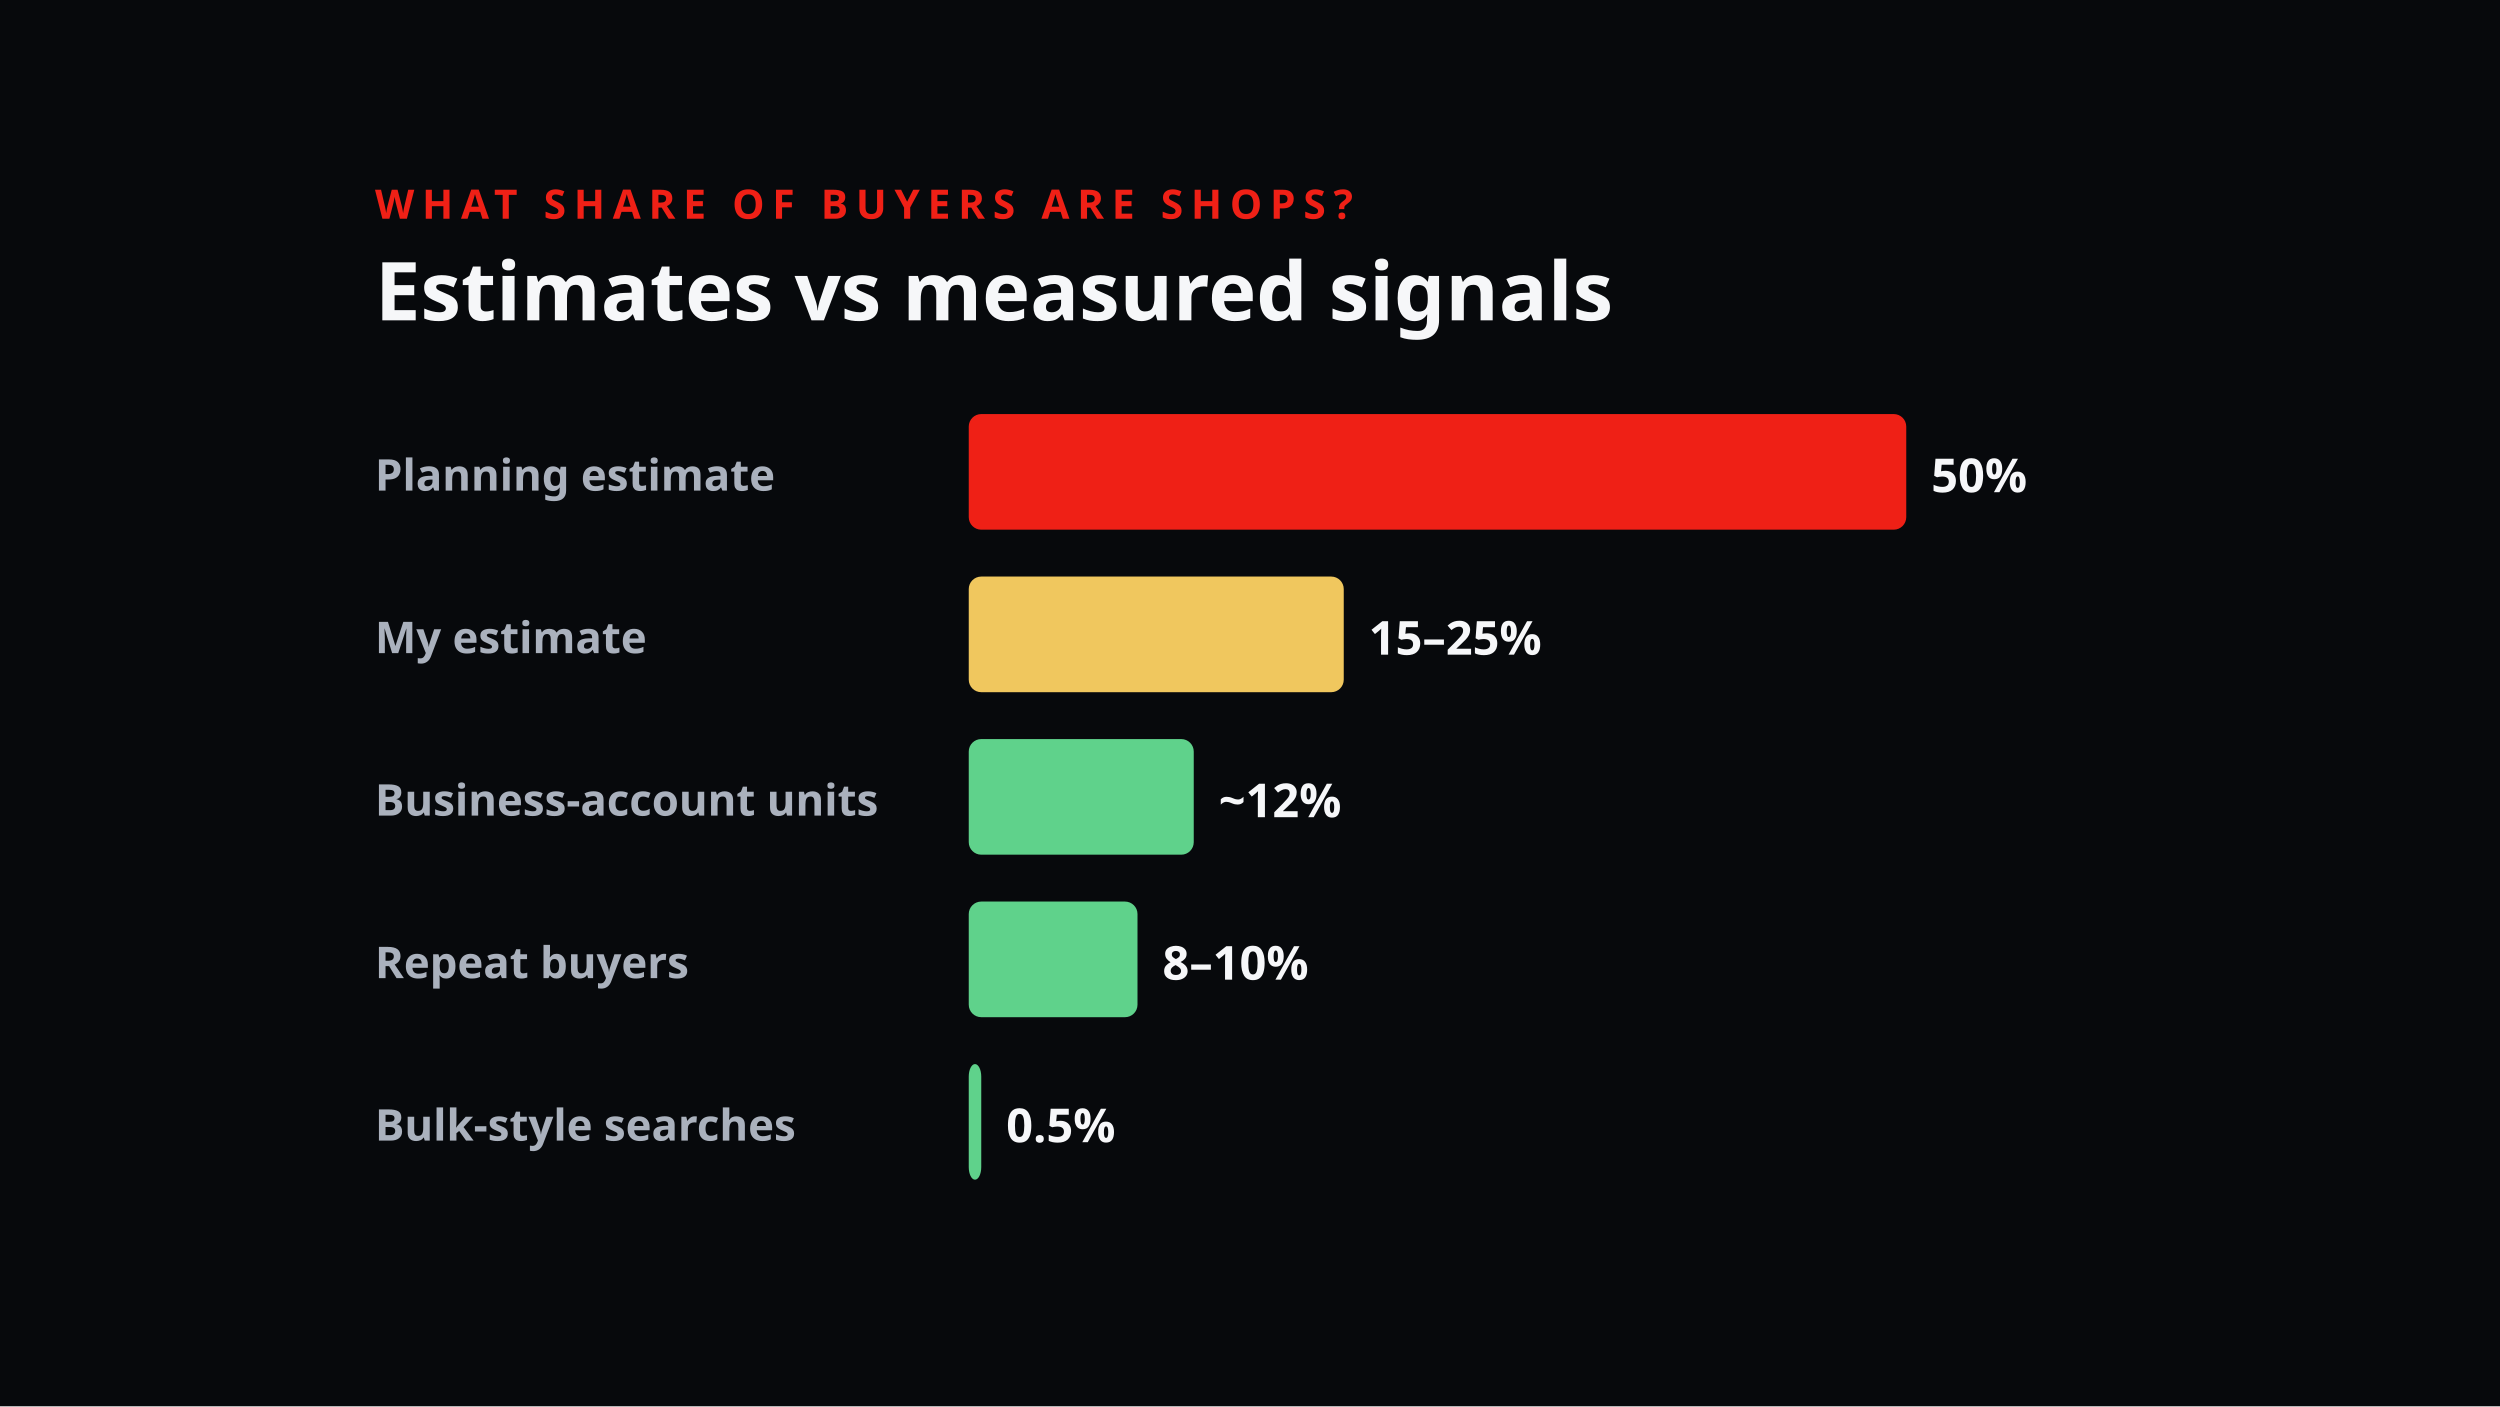
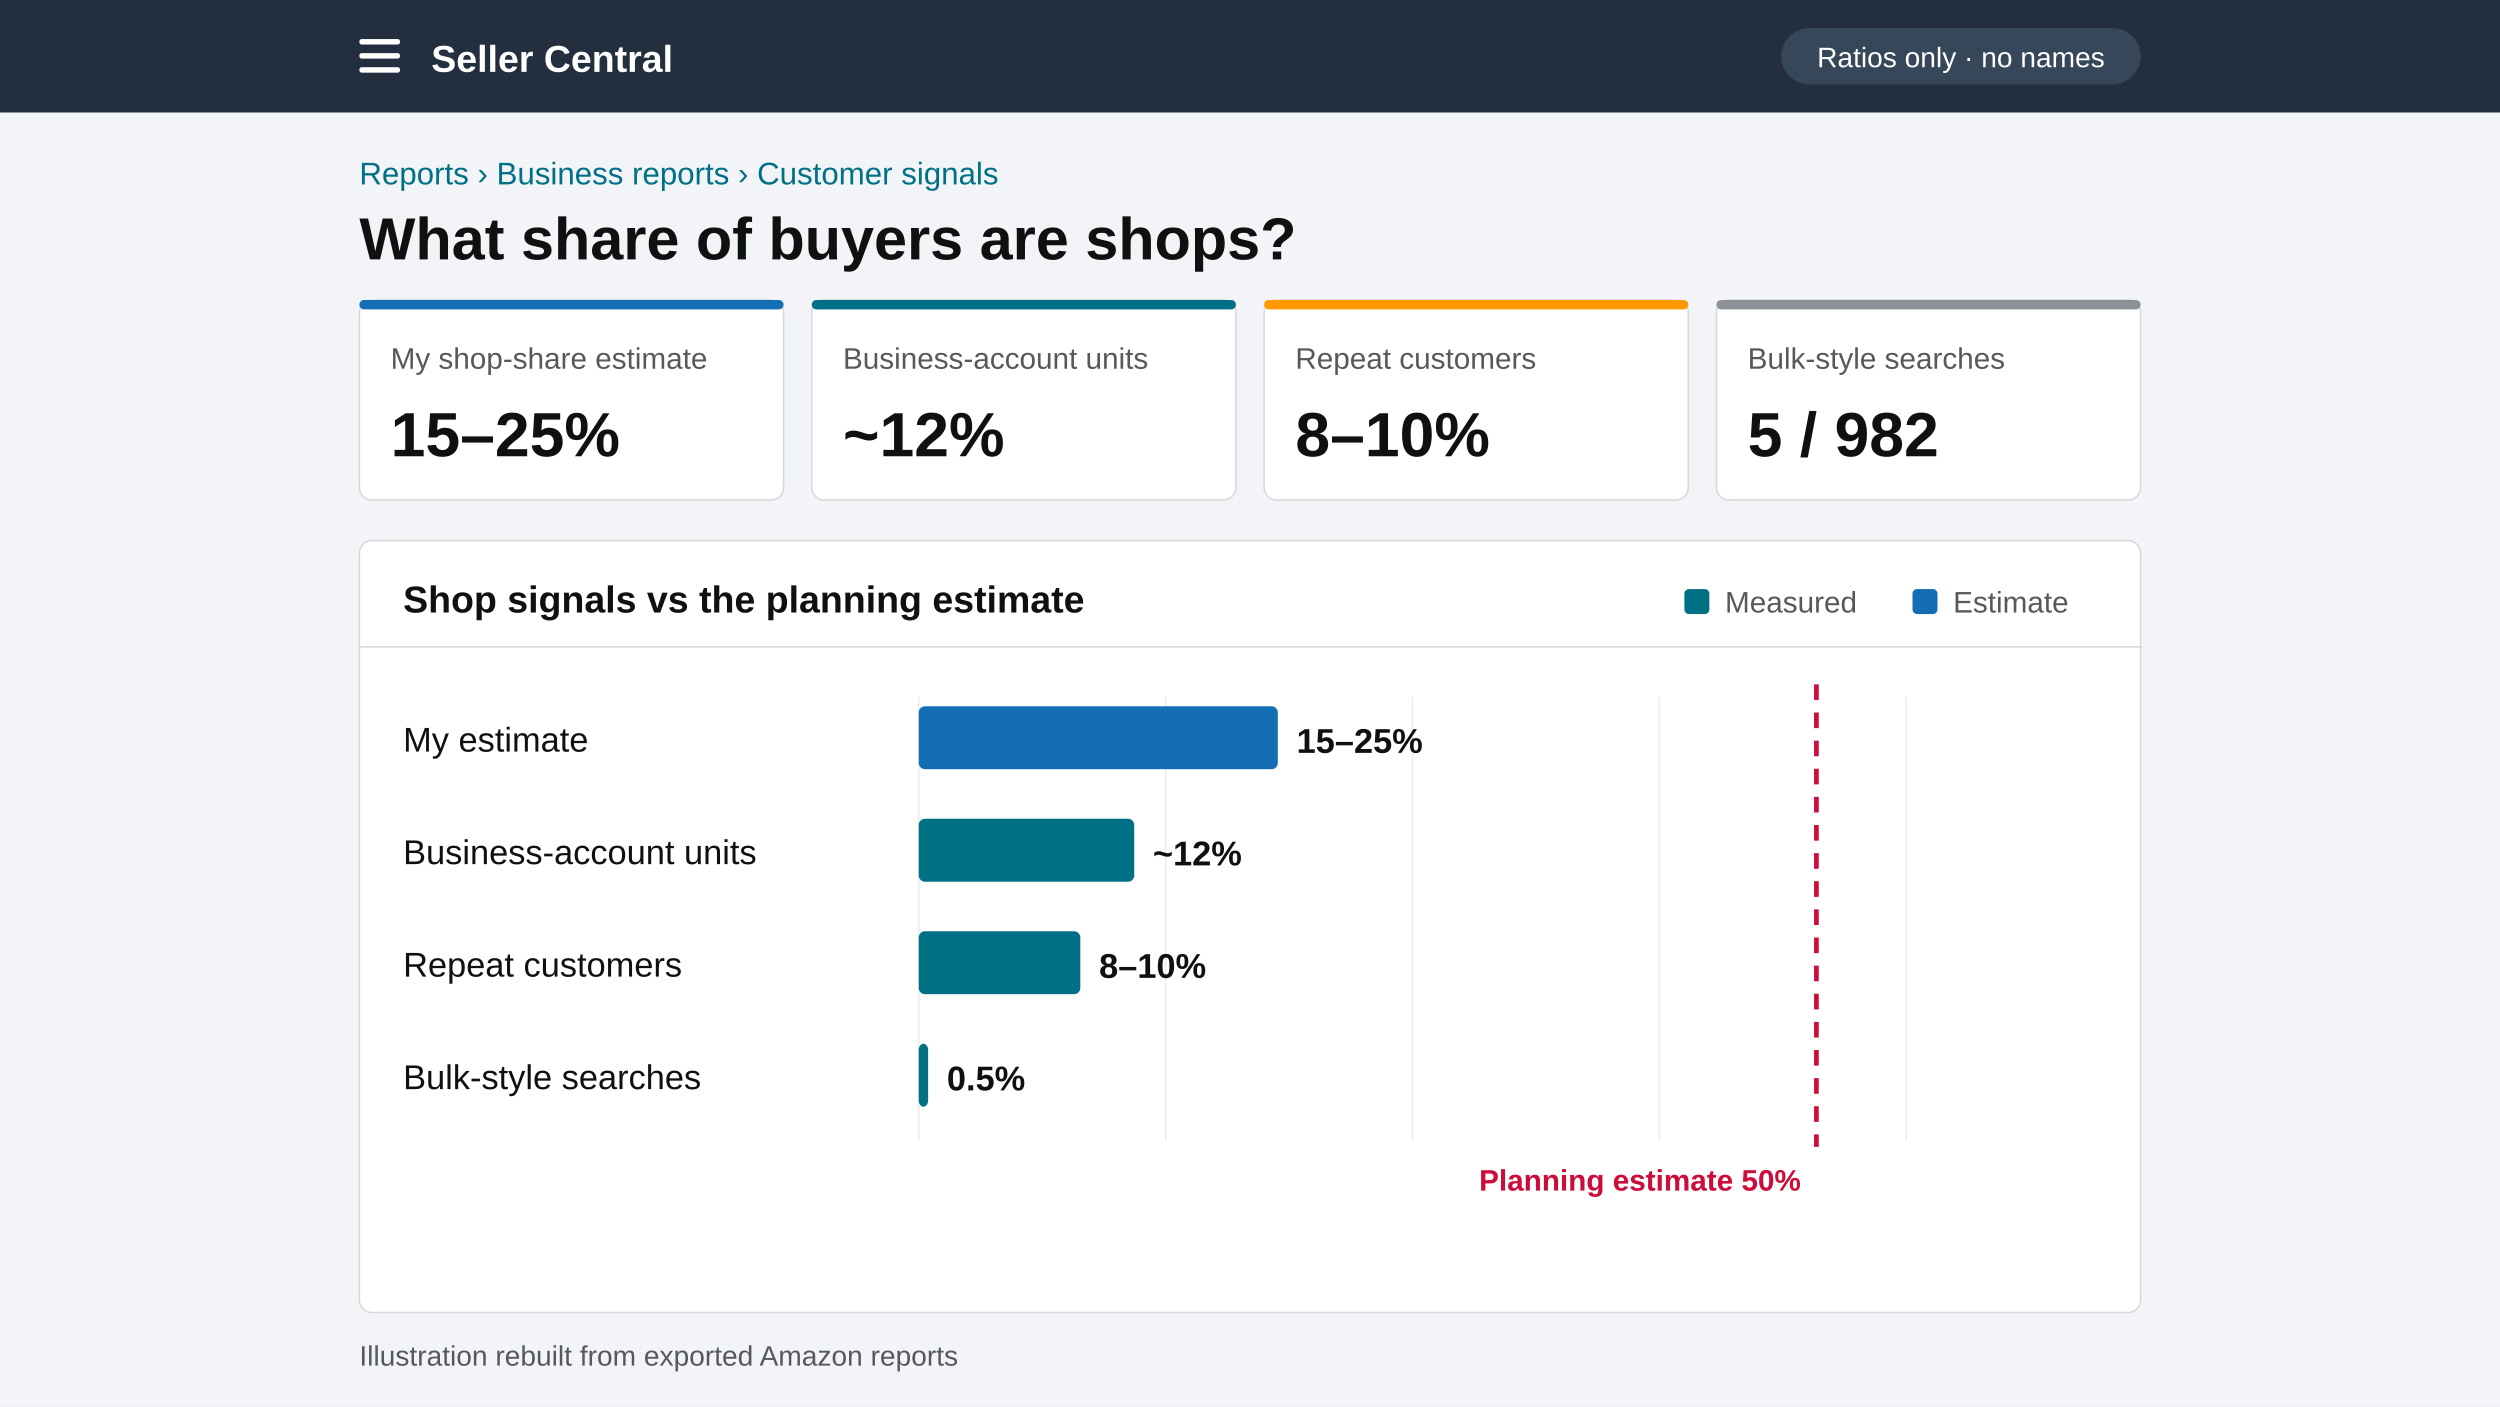
- <svg xmlns="http://www.w3.org/2000/svg" viewBox="0 0 1600 900" width="1600" height="900" role="img" aria-label="Estimated shop share versus measured signals">
-   <rect width="1600" height="900" fill="#07090c" />
-   <text x="240" y="140" fill="#ef2016" font-family="system-ui,sans-serif" font-size="26" font-weight="800" letter-spacing="5">WHAT SHARE OF BUYERS ARE SHOPS?</text>
-   <text x="240" y="205" fill="#f6f7f9" font-family="system-ui,sans-serif" font-size="52" font-weight="800">Estimates vs measured signals</text>
-   <text x="240" y="314" fill="#aab1bd" font-family="system-ui,sans-serif" font-size="28" font-weight="700">Planning estimate</text>
-   <rect x="620" y="265" width="600" height="74" rx="8" fill="#ef2016" />
-   <text x="1236" y="315" fill="#f6f7f9" font-family="system-ui,sans-serif" font-size="30" font-weight="800">50%</text>
-   <text x="240" y="418" fill="#aab1bd" font-family="system-ui,sans-serif" font-size="28" font-weight="700">My estimate</text>
-   <rect x="620" y="369" width="240" height="74" rx="8" fill="#f0c75e" />
-   <text x="876" y="419" fill="#f6f7f9" font-family="system-ui,sans-serif" font-size="30" font-weight="800">15–25%</text>
-   <text x="240" y="522" fill="#aab1bd" font-family="system-ui,sans-serif" font-size="28" font-weight="700">Business-account units</text>
-   <rect x="620" y="473" width="144" height="74" rx="8" fill="#5fd28b" />
-   <text x="780" y="523" fill="#f6f7f9" font-family="system-ui,sans-serif" font-size="30" font-weight="800">~12%</text>
-   <text x="240" y="626" fill="#aab1bd" font-family="system-ui,sans-serif" font-size="28" font-weight="700">Repeat buyers</text>
-   <rect x="620" y="577" width="108" height="74" rx="8" fill="#5fd28b" />
-   <text x="744" y="627" fill="#f6f7f9" font-family="system-ui,sans-serif" font-size="30" font-weight="800">8–10%</text>
-   <text x="240" y="730" fill="#aab1bd" font-family="system-ui,sans-serif" font-size="28" font-weight="700">Bulk-style searches</text>
-   <rect x="620" y="681" width="8" height="74" rx="8" fill="#5fd28b" />
-   <text x="644" y="731" fill="#f6f7f9" font-family="system-ui,sans-serif" font-size="30" font-weight="800">0.5%</text>
+ <svg xmlns="http://www.w3.org/2000/svg" viewBox="0 0 1600 900" width="1600" height="900" role="img" aria-label="Seller Central style bar chart comparing the 50% planning estimate with measured shop signals">
+   <rect width="1600" height="900" fill="#f2f4f8" />
+   <rect width="1600" height="72" fill="#232f3e" />
+   <rect x="230" y="25" width="26" height="3.5" rx="1.5" fill="#fff" />
+   <rect x="230" y="34" width="26" height="3.5" rx="1.5" fill="#fff" />
+   <rect x="230" y="43" width="26" height="3.5" rx="1.5" fill="#fff" />
+   <text x="276" y="46" font-family="'Amazon Ember',Arial,Helvetica,sans-serif" font-size="24" font-weight="700" fill="#fff" text-anchor="start">Seller Central</text>
+   <rect x="1140" y="18" width="230" height="36" rx="18" fill="#37475a" />
+   <text x="1255" y="43" font-family="'Amazon Ember',Arial,Helvetica,sans-serif" font-size="18" font-weight="400" fill="#fff" text-anchor="middle">Ratios only · no names</text>
+   <text x="230" y="118" font-family="'Amazon Ember',Arial,Helvetica,sans-serif" font-size="20" font-weight="400" fill="#007185" text-anchor="start">Reports  ›  Business reports  ›  Customer signals</text>
+   <text x="230" y="166" font-family="'Amazon Ember',Arial,Helvetica,sans-serif" font-size="38" font-weight="700" fill="#0f1111" text-anchor="start">What share of buyers are shops?</text>
+   <rect x="230.0" y="192" width="271.5" height="128" rx="8" fill="#fff" stroke="#d5d9d9" />
+   <rect x="230.0" y="192" width="271.5" height="6" rx="3" fill="#146eb4" />
+   <text x="250.0" y="236" font-family="'Amazon Ember',Arial,Helvetica,sans-serif" font-size="19" font-weight="400" fill="#565959" text-anchor="start">My shop-share estimate</text>
+   <text x="250.0" y="292" font-family="'Amazon Ember',Arial,Helvetica,sans-serif" font-size="40" font-weight="700" fill="#0f1111" text-anchor="start">15–25%</text>
+   <rect x="519.5" y="192" width="271.5" height="128" rx="8" fill="#fff" stroke="#d5d9d9" />
+   <rect x="519.5" y="192" width="271.5" height="6" rx="3" fill="#007185" />
+   <text x="539.5" y="236" font-family="'Amazon Ember',Arial,Helvetica,sans-serif" font-size="19" font-weight="400" fill="#565959" text-anchor="start">Business-account units</text>
+   <text x="539.5" y="292" font-family="'Amazon Ember',Arial,Helvetica,sans-serif" font-size="40" font-weight="700" fill="#0f1111" text-anchor="start">~12%</text>
+   <rect x="809.0" y="192" width="271.5" height="128" rx="8" fill="#fff" stroke="#d5d9d9" />
+   <rect x="809.0" y="192" width="271.5" height="6" rx="3" fill="#ff9900" />
+   <text x="829.0" y="236" font-family="'Amazon Ember',Arial,Helvetica,sans-serif" font-size="19" font-weight="400" fill="#565959" text-anchor="start">Repeat customers</text>
+   <text x="829.0" y="292" font-family="'Amazon Ember',Arial,Helvetica,sans-serif" font-size="40" font-weight="700" fill="#0f1111" text-anchor="start">8–10%</text>
+   <rect x="1098.5" y="192" width="271.5" height="128" rx="8" fill="#fff" stroke="#d5d9d9" />
+   <rect x="1098.5" y="192" width="271.5" height="6" rx="3" fill="#8d9096" />
+   <text x="1118.5" y="236" font-family="'Amazon Ember',Arial,Helvetica,sans-serif" font-size="19" font-weight="400" fill="#565959" text-anchor="start">Bulk-style searches</text>
+   <text x="1118.5" y="292" font-family="'Amazon Ember',Arial,Helvetica,sans-serif" font-size="40" font-weight="700" fill="#0f1111" text-anchor="start">5 / 982</text>
+   <rect x="230" y="346" width="1140" height="494" rx="8" fill="#fff" stroke="#d5d9d9" />
+   <text x="258" y="392" font-family="'Amazon Ember',Arial,Helvetica,sans-serif" font-size="24" font-weight="700" fill="#0f1111" text-anchor="start">Shop signals vs the planning estimate</text>
+   <text x="1250.0" y="392" font-family="'Amazon Ember',Arial,Helvetica,sans-serif" font-size="19" font-weight="400" fill="#565959" text-anchor="start">Estimate</text>
+   <rect x="1224.0" y="377" width="16" height="16" rx="3" fill="#146eb4" />
+   <text x="1104.0" y="392" font-family="'Amazon Ember',Arial,Helvetica,sans-serif" font-size="19" font-weight="400" fill="#565959" text-anchor="start">Measured</text>
+   <rect x="1078.0" y="377" width="16" height="16" rx="3" fill="#007185" />
+   <line x1="230" y1="414" x2="1370" y2="414" stroke="#d5d9d9" />
+   <line x1="588.0" y1="446" x2="588.0" y2="730.0" stroke="#eaeded" />
+   <line x1="746.0" y1="446" x2="746.0" y2="730.0" stroke="#eaeded" />
+   <line x1="904.0" y1="446" x2="904.0" y2="730.0" stroke="#eaeded" />
+   <line x1="1062.0" y1="446" x2="1062.0" y2="730.0" stroke="#eaeded" />
+   <line x1="1220.0" y1="446" x2="1220.0" y2="730.0" stroke="#eaeded" />
+   <text x="258" y="481.03" font-family="'Amazon Ember',Arial,Helvetica,sans-serif" font-size="22" font-weight="400" fill="#0f1111" text-anchor="start">My estimate</text>
+   <rect x="588" y="452.0" width="229.8" height="40.3" rx="4" fill="#146eb4" />
+   <text x="829.818" y="481.837" font-family="'Amazon Ember',Arial,Helvetica,sans-serif" font-size="22" font-weight="700" fill="#0f1111" text-anchor="start">15–25%</text>
+   <text x="258" y="553.03" font-family="'Amazon Ember',Arial,Helvetica,sans-serif" font-size="22" font-weight="400" fill="#0f1111" text-anchor="start">Business-account units</text>
+   <rect x="588" y="524.0" width="137.9" height="40.3" rx="4" fill="#007185" />
+   <text x="737.891" y="553.837" font-family="'Amazon Ember',Arial,Helvetica,sans-serif" font-size="22" font-weight="700" fill="#0f1111" text-anchor="start">~12%</text>
+   <text x="258" y="625.03" font-family="'Amazon Ember',Arial,Helvetica,sans-serif" font-size="22" font-weight="400" fill="#0f1111" text-anchor="start">Repeat customers</text>
+   <rect x="588" y="596.0" width="103.4" height="40.3" rx="4" fill="#007185" />
+   <text x="703.418" y="625.837" font-family="'Amazon Ember',Arial,Helvetica,sans-serif" font-size="22" font-weight="700" fill="#0f1111" text-anchor="start">8–10%</text>
+   <text x="258" y="697.03" font-family="'Amazon Ember',Arial,Helvetica,sans-serif" font-size="22" font-weight="400" fill="#0f1111" text-anchor="start">Bulk-style searches</text>
+   <rect x="588" y="668.0" width="6.0" height="40.3" rx="4" fill="#007185" />
+   <text x="606" y="697.837" font-family="'Amazon Ember',Arial,Helvetica,sans-serif" font-size="22" font-weight="700" fill="#0f1111" text-anchor="start">0.5%</text>
+   <line x1="1162.5" y1="438" x2="1162.5" y2="734.0" stroke="#cc0c39" stroke-width="3" stroke-dasharray="10 8" />
+   <text x="1152.545" y="762" font-family="'Amazon Ember',Arial,Helvetica,sans-serif" font-size="19" font-weight="700" fill="#cc0c39" text-anchor="end">Planning estimate 50%</text>
+   <text x="230" y="874" font-family="'Amazon Ember',Arial,Helvetica,sans-serif" font-size="18" font-weight="400" fill="#565959" text-anchor="start">Illustration rebuilt from exported Amazon reports</text>
</svg>
